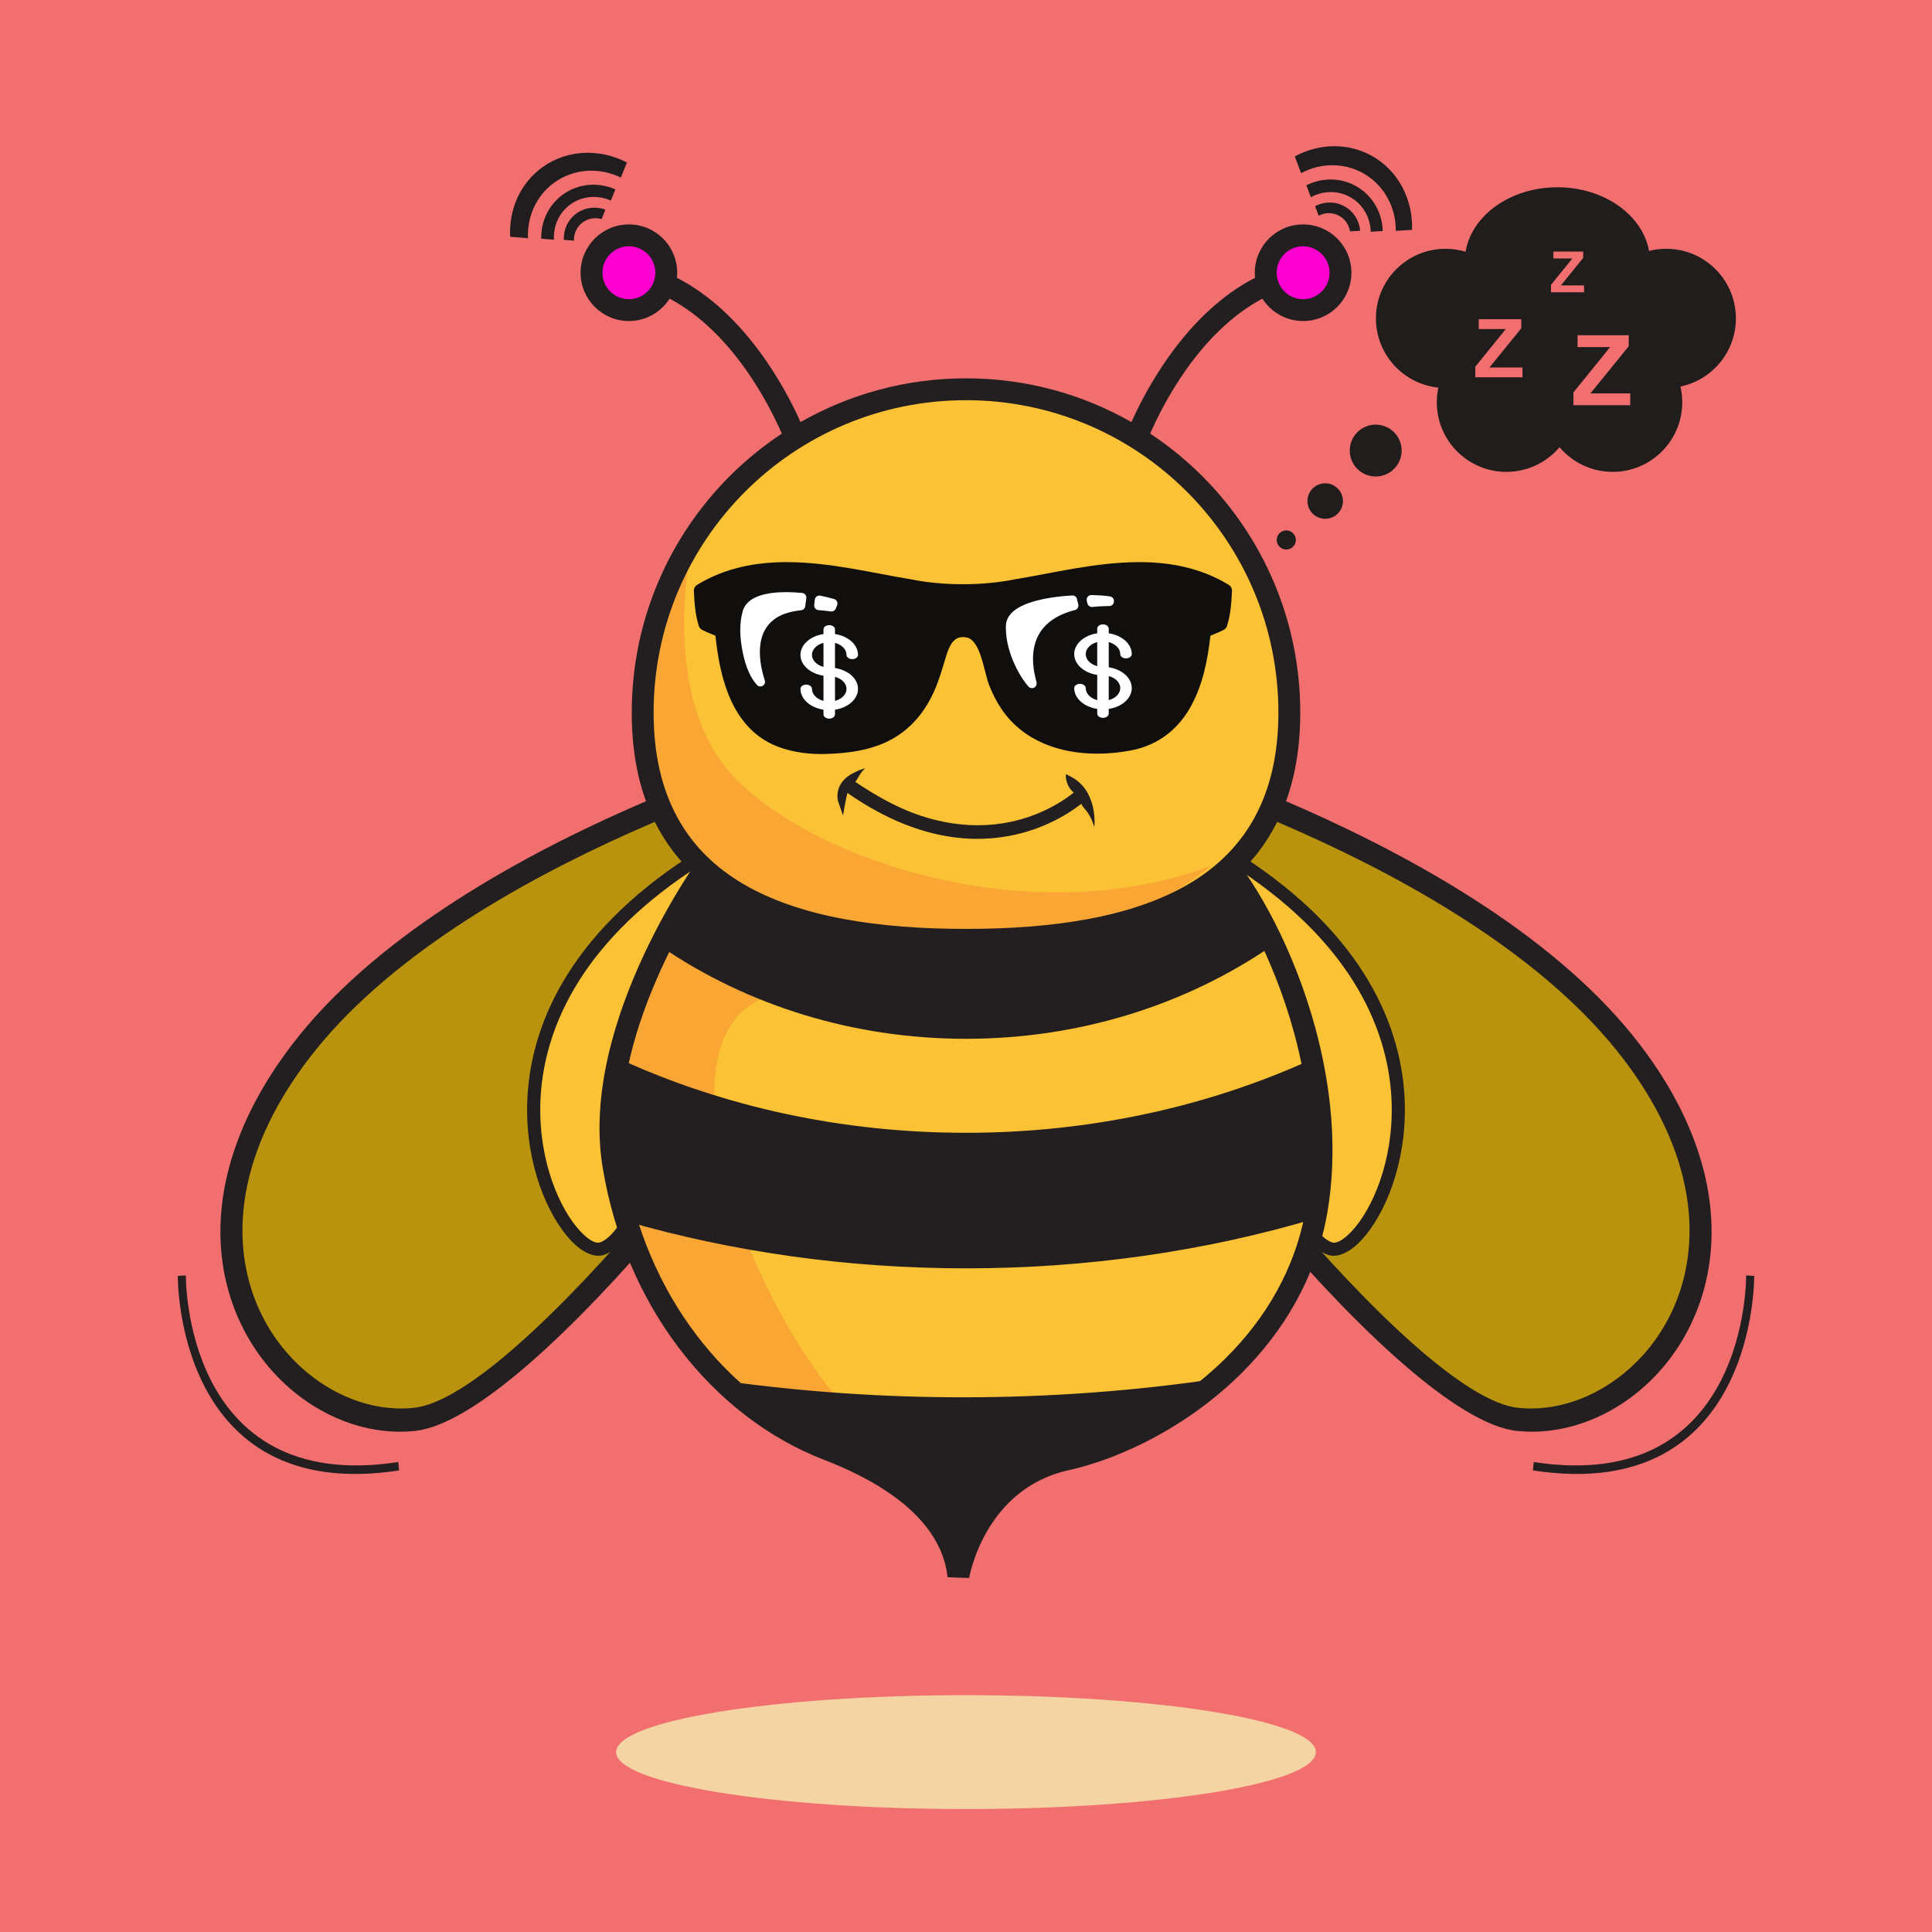
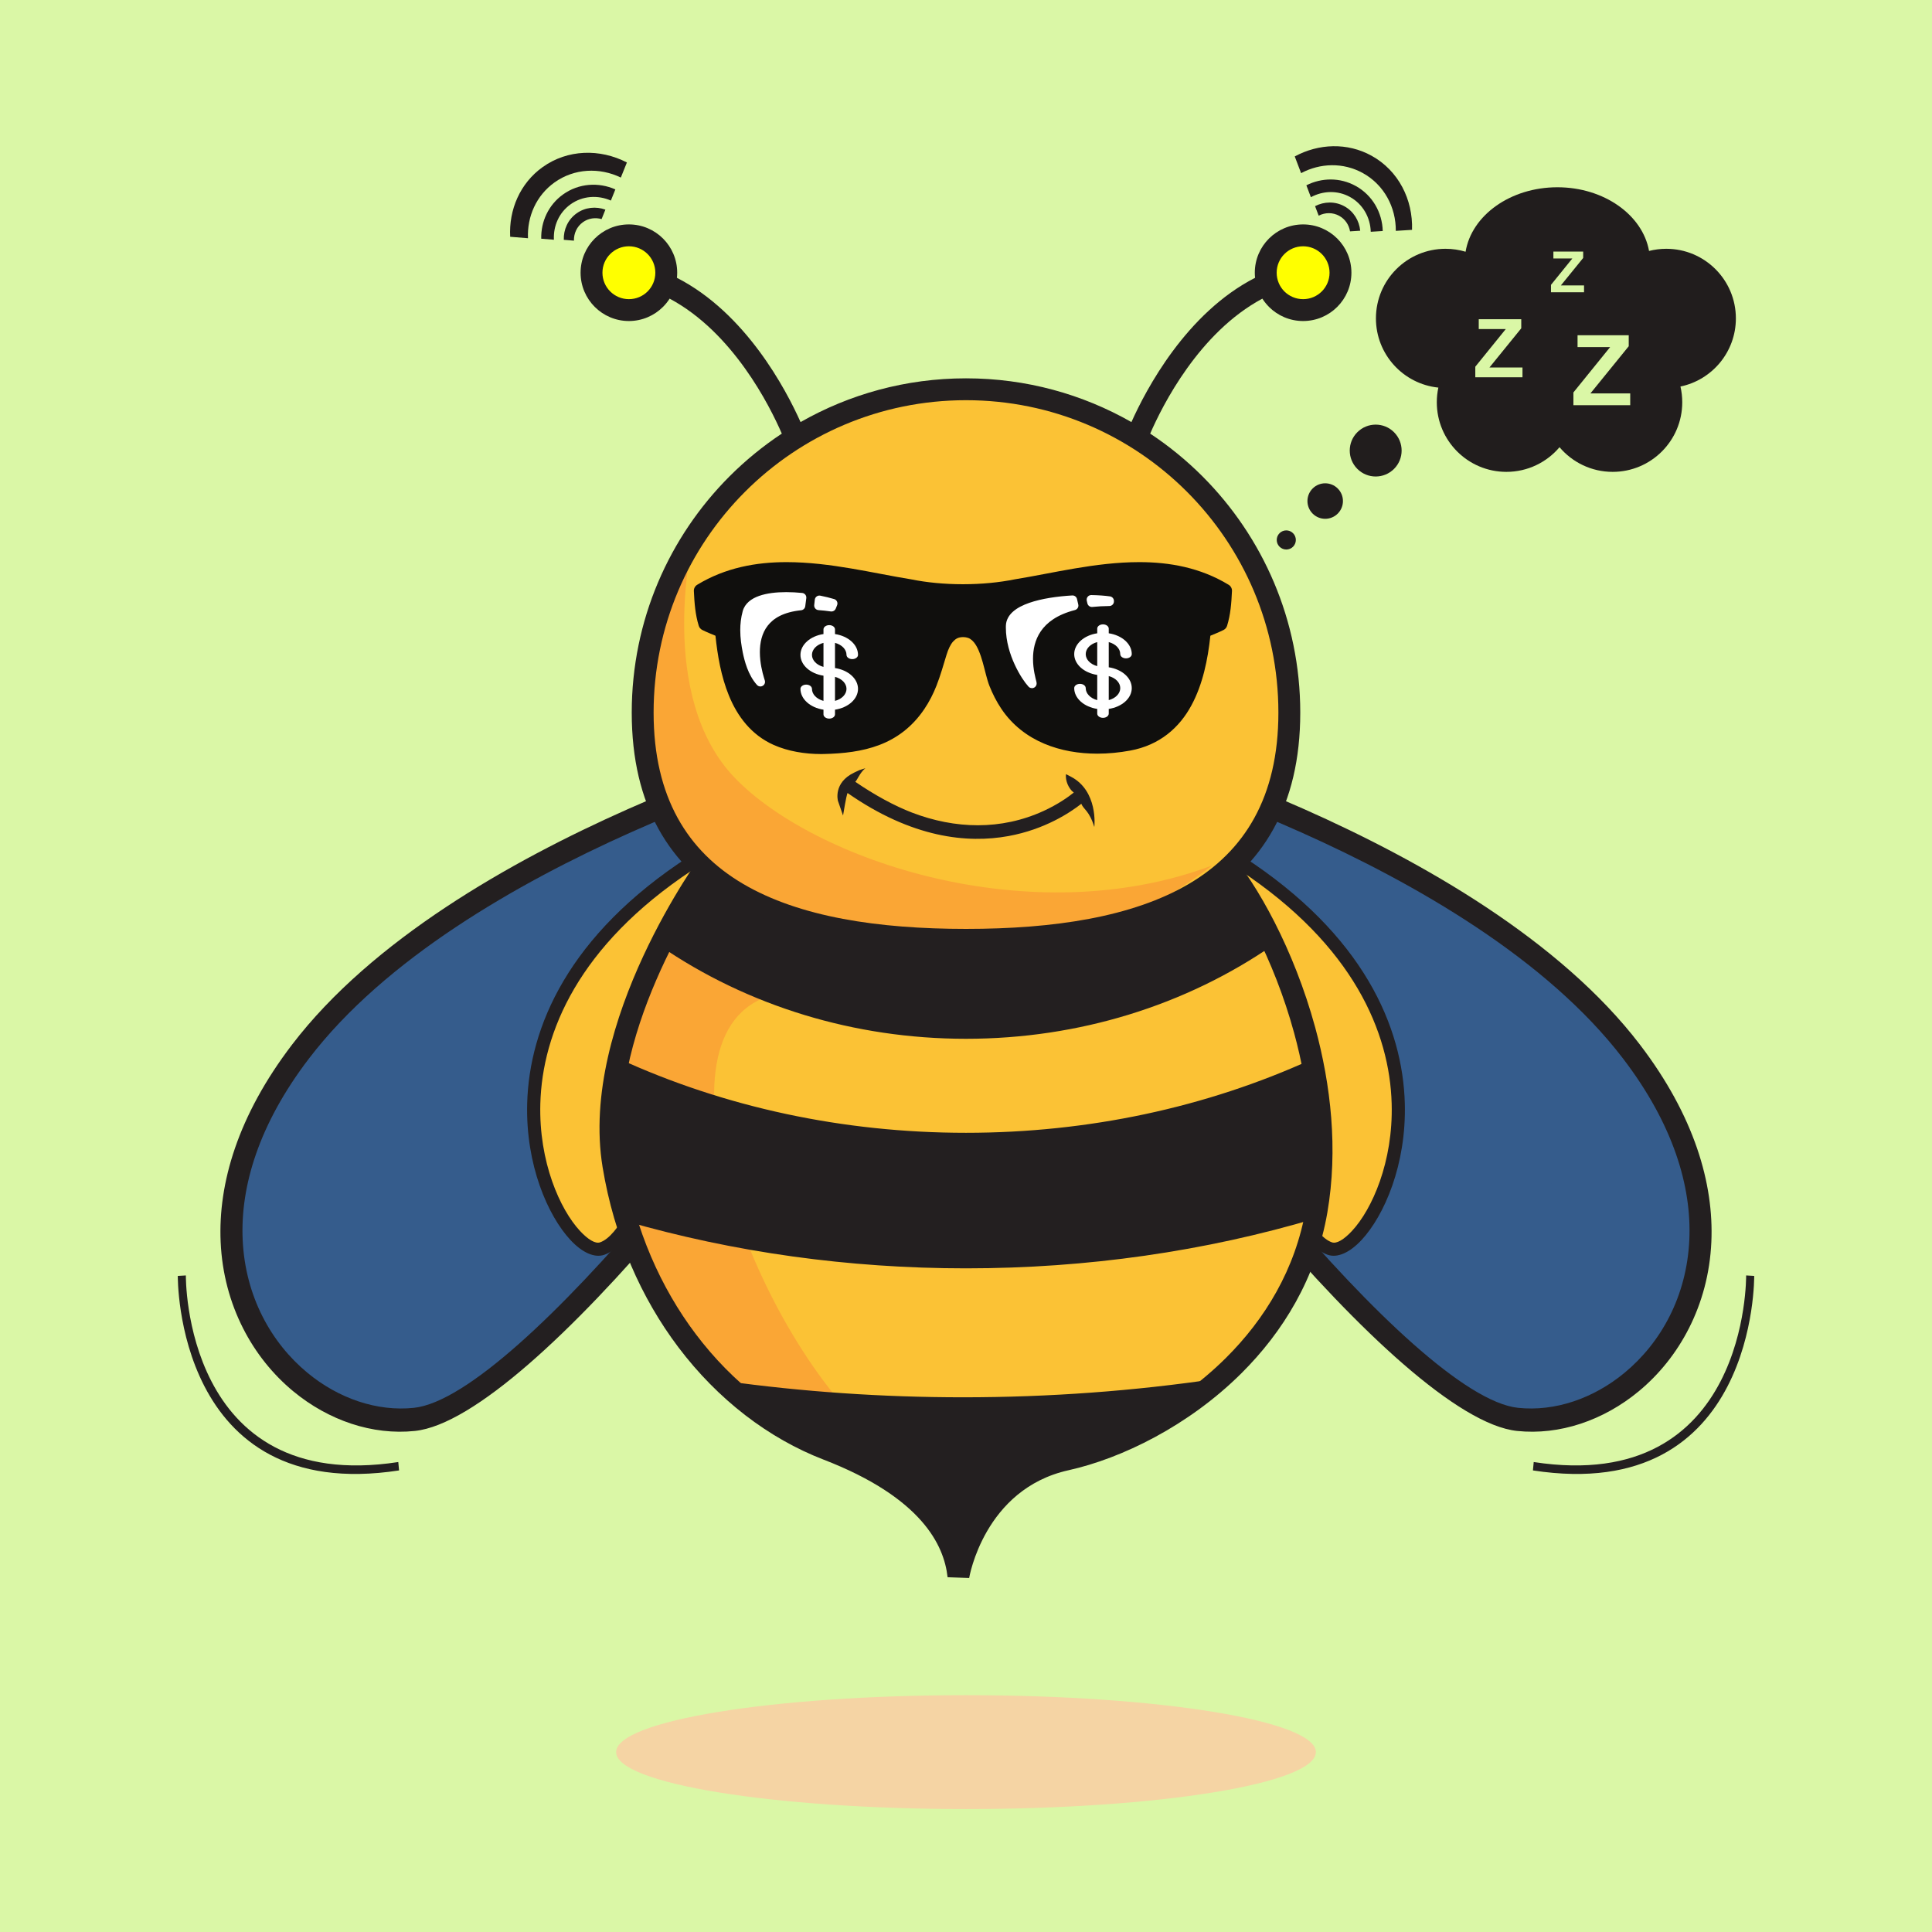
<svg xmlns="http://www.w3.org/2000/svg" version="1.1" id="svg2" xml:space="preserve" width="6400" height="6400" viewBox="0 0 6400 6400">
  <defs id="defs6" />
  <g id="g10" transform="matrix(1.333333,0,0,-1.333333,0,6400)">
    <g id="g12" transform="scale(0.1)">
-       <path d="M 0.004,48000 H 48000 V 0 H 0.004 v 48000 0" style="fill:#F16F6F;fill-opacity:1;fill-rule:evenodd;stroke:none" id="path14" />
+       <path d="M 0.004,48000 H 48000 V 0 H 0.004 v 48000 0" style="fill:#DAF7A6;fill-opacity:1;fill-rule:evenodd;stroke:none" id="path14" />
      <path d="m 43382.3,16311.9 c 0,-15.6 63,-5457.9 -5277.5,-4635.8 l -19.4,-208.4 c 5562.6,-856.3 5497.1,4816.6 5497.1,4832.7 l -200.2,11.5 v 0" style="fill:#231f20;fill-opacity:1;fill-rule:nonzero;stroke:none" id="path16" />
-       <path d="m 26952.2,29578.4 c 0,0 9673.9,-2585.9 13583.8,-7707.7 3909.8,-5121.7 336.4,-9467.3 -2831.4,-9135 -3167.7,332.2 -11788.2,11960 -12335.3,14577.4 -547,2617.5 1582.9,2265.3 1582.9,2265.3 v 0" style="fill:#B9930E;fill-opacity:1;fill-rule:evenodd;stroke:none" id="path18" />
-       <path d="m 27102.2,29536.7 c 1232.5,-349.6 9809.2,-2917.9 13433.8,-7666 3361.2,-4403.1 1191.8,-8232.6 -1495.9,-9009.4 516.6,1033.8 1618.8,4225.3 -2168.3,7651.6 -4613.7,4174.1 -6523.7,5325.4 -8440.2,6128.2 -989.7,414.6 -1331.9,1724.6 -1329.4,2895.6 v 0" style="fill:#B9930E;fill-opacity:1;fill-rule:evenodd;stroke:none" id="path20" />
+       <path d="m 26952.2,29578.4 c 0,0 9673.9,-2585.9 13583.8,-7707.7 3909.8,-5121.7 336.4,-9467.3 -2831.4,-9135 -3167.7,332.2 -11788.2,11960 -12335.3,14577.4 -547,2617.5 1582.9,2265.3 1582.9,2265.3 v 0" style="fill:#355C8C;fill-opacity:1;fill-rule:evenodd;stroke:none" id="path18" />
+       <path d="m 27102.2,29536.7 c 1232.5,-349.6 9809.2,-2917.9 13433.8,-7666 3361.2,-4403.1 1191.8,-8232.6 -1495.9,-9009.4 516.6,1033.8 1618.8,4225.3 -2168.3,7651.6 -4613.7,4174.1 -6523.7,5325.4 -8440.2,6128.2 -989.7,414.6 -1331.9,1724.6 -1329.4,2895.6 v 0" style="fill:#355C8C;fill-opacity:1;fill-rule:evenodd;stroke:none" id="path20" />
      <path d="m 40745.5,22043.9 c -3971.9,5203 -13710.1,7805.8 -13738.2,7813.4 l -30.9,5.5 c -7.1,1.1 -2503.1,413.1 -1873.8,-2597.3 317,-1517.3 3221.4,-5918.8 6264.4,-9515 2377,-2809 4862.4,-5148.5 6324.9,-5301.9 1052.8,-110.4 2144,259.2 3021.4,984.4 501.6,414.6 934.8,947.3 1251.8,1574.4 317.6,628.2 518.1,1349.1 553.1,2137.9 64.5,1451.8 -426.8,3135.6 -1772.7,4898.6 z m -13838.8,7253 c 334,-90.3 9635.9,-2642.6 13419.7,-7599.3 1247.1,-1633.7 1703.2,-3176.1 1644.6,-4495 -31.3,-705.8 -209,-1347.6 -490.4,-1904.2 -282,-557.9 -669.3,-1033.4 -1118.8,-1404.9 -774,-639.8 -1729.4,-966.7 -2644.5,-870.8 -1301.8,136.6 -3657.7,2388.8 -5950.4,5098.1 -2988.8,3532.2 -5831.2,7806.8 -6130.7,9239.9 -435.4,2082.5 1072.2,1960.9 1270.5,1936.2 v 0" style="fill:#231f20;fill-opacity:1;fill-rule:nonzero;stroke:none" id="path22" />
      <path d="m 4617.65,16311.9 c 0.03,-15.6 -62.9,-5457.9 5277.59,-4635.8 l 19.32,-208.4 c -5562.61,-856.3 -5497.03,4816.6 -5497.08,4832.7 l 200.17,11.5 v 0" style="fill:#231f20;fill-opacity:1;fill-rule:nonzero;stroke:none" id="path24" />
-       <path d="m 21047.8,29578.4 c 0,0 -9673.9,-2585.9 -13583.77,-7707.7 -3909.86,-5121.7 -336.39,-9467.3 2831.37,-9135 3167.7,332.2 11788.2,11960 12335.3,14577.4 547,2617.5 -1582.9,2265.3 -1582.9,2265.3 v 0" style="fill:#B9930E;fill-opacity:1;fill-rule:evenodd;stroke:none" id="path26" />
-       <path d="m 20897.8,29536.7 c -1232.5,-349.6 -9809.2,-2917.9 -13433.77,-7666 -3361.26,-4403.1 -1191.83,-8232.6 1495.83,-9009.4 -516.52,1033.8 -1618.74,4225.3 2168.34,7651.6 4613.7,4174.1 6523.7,5325.4 8440.2,6128.2 989.7,414.6 1331.9,1724.6 1329.4,2895.6 v 0" style="fill:#B9930E;fill-opacity:1;fill-rule:evenodd;stroke:none" id="path28" />
+       <path d="m 21047.8,29578.4 c 0,0 -9673.9,-2585.9 -13583.77,-7707.7 -3909.86,-5121.7 -336.39,-9467.3 2831.37,-9135 3167.7,332.2 11788.2,11960 12335.3,14577.4 547,2617.5 -1582.9,2265.3 -1582.9,2265.3 v 0" style="fill:#355C8C;fill-opacity:1;fill-rule:evenodd;stroke:none" id="path26" />
+       <path d="m 20897.8,29536.7 c -1232.5,-349.6 -9809.2,-2917.9 -13433.77,-7666 -3361.26,-4403.1 -1191.83,-8232.6 1495.83,-9009.4 -516.52,1033.8 -1618.74,4225.3 2168.34,7651.6 4613.7,4174.1 6523.7,5325.4 8440.2,6128.2 989.7,414.6 1331.9,1724.6 1329.4,2895.6 v 0" style="fill:#355C8C;fill-opacity:1;fill-rule:evenodd;stroke:none" id="path28" />
      <path d="m 7254.46,22043.9 c 3971.94,5203 13710.14,7805.8 13738.24,7813.4 l 30.9,5.5 c 7.1,1.1 2503.1,413.1 1873.9,-2597.3 -317.1,-1517.3 -3221.5,-5918.8 -6264.5,-9515 -2377,-2809 -4862.4,-5148.5 -6324.9,-5301.9 -1052.77,-110.4 -2143.99,259.2 -3021.39,984.4 -501.63,414.6 -934.83,947.3 -1251.8,1574.4 -317.63,628.2 -518.1,1349.1 -553.08,2137.9 -64.48,1451.8 426.79,3135.6 1772.63,4898.6 z m 13838.84,7253 c -334,-90.3 -9635.9,-2642.6 -13419.7,-7599.3 -1247.07,-1633.7 -1703.21,-3176.1 -1644.65,-4495 31.31,-705.8 209.02,-1347.6 490.46,-1904.2 282.04,-557.9 669.3,-1033.4 1118.76,-1404.9 774.04,-639.8 1729.46,-966.7 2644.53,-870.8 1301.8,136.6 3657.7,2388.8 5950.4,5098.1 2988.8,3532.2 5831.2,7806.8 6130.7,9239.9 435.4,2082.5 -1072.2,1960.9 -1270.5,1936.2 v 0" style="fill:#231f20;fill-opacity:1;fill-rule:nonzero;stroke:none" id="path30" />
      <path d="m 17218.8,26589.7 c -6484.5,-4201.6 -3293.6,-9956.2 -2261.3,-9611.2 922.2,308.3 1725.7,3379.8 2793.9,4774.6 1782.5,2327.6 -532.6,4836.6 -532.6,4836.6 v 0" style="fill:#fbc235;fill-opacity:1;fill-rule:evenodd;stroke:none" id="path32" />
      <path d="m 13097.8,20587.9 c 51.7,1884.1 1011.7,4181.8 4032,6138.8 l 116.7,75.6 93.3,-102.5 c 6.8,-7.5 2407.7,-2609.2 541.6,-5046 -445.4,-581.5 -850,-1476.4 -1236.3,-2330.7 -536.9,-1187.6 -1040.1,-2300.5 -1635.8,-2499.5 -242.7,-81.1 -547.3,57.7 -838.5,371 -277.4,298.5 -557.9,766.2 -762.3,1351 -202.4,579 -331.6,1276.6 -310.7,2042.3 z m 4090.3,5786.2 c -2815.5,-1867.6 -3715.2,-4026.2 -3763.8,-5795.1 -19.8,-722.5 102.1,-1380.1 292.8,-1925.8 188.6,-539.8 443.4,-967 693.2,-1235.7 200.9,-216.3 381.6,-322 495.4,-284 459.7,153.6 934.4,1203.5 1441,2324 393.8,871 806.3,1783.2 1274.7,2394.8 1491.1,1947.1 -33.8,4035.5 -433.3,4521.8 v 0" style="fill:#231f20;fill-opacity:1;fill-rule:nonzero;stroke:none" id="path34" />
      <path d="m 30781.1,26589.7 c 6484.5,-4201.6 3293.6,-9956.2 2261.3,-9611.2 -922.2,308.3 -1725.7,3379.8 -2793.9,4774.6 -1782.5,2327.6 532.6,4836.6 532.6,4836.6 v 0" style="fill:#fbc235;fill-opacity:1;fill-rule:evenodd;stroke:none" id="path36" />
      <path d="m 34575.6,20579 c -48.6,1769 -948.3,3927.5 -3763.8,5795.1 -399.4,-486.3 -1924.4,-2574.7 -433.3,-4521.8 468.4,-611.7 880.9,-1523.9 1274.7,-2394.9 506.6,-1120.4 981.4,-2170.3 1441,-2323.9 113.8,-38 294.5,67.7 495.4,284 249.9,268.8 504.6,695.9 693.3,1235.7 190.7,545.7 312.5,1203.4 292.7,1925.8 z m -3705.4,6147.7 c 3020.3,-1957 3980.2,-4254.7 4031.9,-6138.8 21,-765.6 -108.3,-1463.2 -310.6,-2042.3 -204.4,-584.8 -485,-1052.4 -762.4,-1351 -291.1,-313.2 -595.8,-452.1 -838.6,-371 -595.6,199 -1098.7,1311.8 -1635.7,2499.4 -386.2,854.4 -790.8,1749.2 -1236.3,2330.8 -1866.1,2436.8 534.8,5038.5 541.6,5046 l 93.4,102.5 116.7,-75.6 v 0" style="fill:#231f20;fill-opacity:1;fill-rule:nonzero;stroke:none" id="path38" />
      <path d="m 17508.5,26400.5 c -606.3,-892.2 -2768.1,-4332.9 -2269.2,-7357.2 578.8,-3508.7 2785.4,-6076.8 5317.4,-7053.6 2532.1,-976.6 3157,-2242.6 3255.4,-3146.9 0,0 398,2387.4 2676.9,2893.8 2278.7,506.3 5606.7,2604.4 6221.6,6185.5 581.4,3385.8 -1003.7,6965.2 -2187.1,8507.2 C 29065.2,25093.9 26686.8,24650 24000,24650 c -2667.3,0 -5030.6,437.7 -6491.5,1750.5 v 0" style="fill:#fbc235;fill-opacity:1;fill-rule:evenodd;stroke:none" id="path40" />
      <path d="m 17508.5,26400.5 c -606.3,-892.2 -2768.1,-4332.9 -2269.2,-7357.2 578.8,-3508.7 2785.4,-6076.8 5317.4,-7053.6 250.4,-96.6 481.9,-196 696.3,-297.6 118,478.1 -23.8,1031.8 -535.5,1667.4 -2875.5,3571.7 -4805.4,10613.5 -283.2,9962.2 2516.8,-362.6 5158.4,666.9 7006.8,1651.3 -1043,-229.6 -2209.6,-323 -3441.1,-323 -2667.3,0 -5030.6,437.7 -6491.5,1750.5 v 0" style="fill:#faa635;fill-opacity:1;fill-rule:evenodd;stroke:none" id="path42" />
      <path d="m 14971.9,18999.8 c -597.3,3621.2 2463.6,7769.8 2472.4,7781.7 l 70.6,96.4 6660.7,717.7 c 104.7,15.2 5071.8,732 6352.5,-742.8 706.3,-813.3 1620.1,-2445 2147,-4376.8 390.7,-1432.9 571.5,-3035.2 302.9,-4599.6 -280.3,-1633 -1102.1,-2967.8 -2135.6,-3995.2 -1313.2,-1305.5 -2974.1,-2115.4 -4295.1,-2408.9 -2100.2,-466.7 -2467.8,-2671 -2468.8,-2677.3 l -535.9,19.1 c -44,405.3 -208.1,893.9 -649.3,1395.7 -459.7,522.9 -1214.9,1057.1 -2434.3,1527.3 -1356.6,523.4 -2621.6,1485.8 -3607.5,2793.6 -916,1215.1 -1592.8,2730.1 -1879.6,4469.1 z m 2840.9,7365.1 c -438,-624.4 -2815.8,-4187.5 -2306.1,-7278.1 271.7,-1647 911.7,-3080.6 1777.7,-4229.3 925,-1227 2106.4,-2127.8 3369.9,-2615.2 1312.7,-506.2 2136.2,-1093.5 2646.5,-1673.8 236.4,-268.9 406.5,-536.8 527.4,-795.5 348.5,796.1 1091.3,1892.1 2602.4,2227.9 1236.2,274.6 2793.7,1035.6 4029.7,2264.4 960.4,954.7 1723.6,2192.3 1982.9,3702.4 254.2,1480.8 81.6,3002.7 -290.2,4366.1 -503.9,1847.9 -1368.7,3397.9 -2034.5,4164.6 -1094.8,1260.7 -5857.6,561.7 -5871.3,559.8 l -6434.4,-693.3 v 0" style="fill:#231f20;fill-opacity:1;fill-rule:nonzero;stroke:none" id="path44" />
      <path d="m 17991.9,13650.1 c 770.7,-742.2 1646.2,-1306 2564.8,-1660.4 2532.1,-976.6 3157,-2242.6 3255.4,-3146.9 0,0 398,2387.4 2676.9,2893.8 1150.5,255.6 2568.4,917.3 3769.5,1970.4 -2041.9,-302.7 -4159.3,-463.3 -6330.9,-463.3 -2031.7,0 -4016.2,140.4 -5935.7,406.4 z m -2629.1,8007.4 c -191.6,-859.5 -265.3,-1753.7 -123.5,-2614.2 76.6,-464.1 181.9,-911.6 312.4,-1341.1 2623.9,-757 5471.5,-1172.9 8448.3,-1172.9 3065.4,0 5994.4,439.7 8682.4,1240.2 9.9,50.5 19.4,101.4 28.2,152.6 214.6,1250.2 133.7,2526.6 -113.1,3717.3 -2546.6,-1161.9 -5477.7,-1824.5 -8597.5,-1824.5 -3136,0 -6081.2,669.5 -8637.2,1842.6 z m 2145.6,4743 c -222.6,-327.5 -654.5,-998.1 -1087.6,-1865.5 2104.5,-1444.5 4730.6,-2302.5 7579.2,-2302.5 2868,0 5510.1,869.7 7621.6,2332 -356.3,763.3 -745,1404.9 -1097.9,1864.9 C 29065.3,25094 26686.9,24650 24000,24650 c -2667.4,0 -5030.7,437.7 -6491.6,1750.5 v 0" style="fill:#231f20;fill-opacity:1;fill-rule:evenodd;stroke:none" id="path46" />
      <path d="m 19192.5,12642.8 c -430.7,279 -843.1,606.2 -1229,977.9 l 34,70 c 966.5,-134 1949.9,-236.2 2947.6,-304.4 980.7,-67.2 1975.6,-101.7 2982.6,-101.7 1075.2,0 2137.1,39.4 3182.5,116 1064.8,77.9 2113.2,194.4 3142.4,347 l 32.8,-71.3 c -572.2,-501.8 -1193.6,-915.2 -1812,-1238.4 -685.4,-358.2 -1367.6,-606.1 -1975.6,-741.2 -2251.9,-500.3 -2644.2,-2854.3 -2645.3,-2861 l -81,2.8 c -48.5,445 -226.8,979.5 -705.2,1523.6 -481.2,547.2 -1265.4,1103.9 -2524.3,1589.5 -463.3,178.7 -915.8,410.5 -1349.5,691.2 z m -1080.3,949.6 c 355.6,-332.4 732.5,-627.1 1124.8,-881.1 428.9,-277.5 876.3,-506.8 1334.4,-683.5 1273,-491 2067.6,-1055.7 2556.4,-1611.6 417.1,-474.3 612.3,-942.7 692.4,-1354.2 159,600 769,2294.3 2660,2714.5 601.3,133.5 1276.4,378.9 1955.3,733.8 574.8,300.5 1152.3,679.5 1689.9,1135.8 -986.4,-142.8 -1990.4,-252.6 -3009.4,-327.2 -1048,-76.7 -2111.7,-116.2 -3188.3,-116.2 -1007.9,0 -2004.7,34.6 -2988.1,101.9 -955.9,65.4 -1899.1,162 -2827.4,287.8 z m -2977,6760.6 c 24.8,440.6 91.5,881.3 187.8,1313.3 l 11,49.3 45.8,-21 c 1295.3,-594.5 2691.3,-1059.5 4161.6,-1373.1 1424.1,-303.8 2918.2,-465.6 4458.6,-465.6 1532.6,0 3019.4,160.2 4436.8,460.9 1463.4,310.6 2853.3,771 4143.8,1359.8 l 46.6,21.2 10.4,-50.2 c 129.3,-624.4 213.4,-1272.5 233.3,-1928 18.2,-599.3 -17.1,-1204.9 -120,-1804.4 l -33,-177.9 -23.8,-7 c -1362.7,-405.8 -2787.3,-719 -4260,-929.4 -1436.6,-205.2 -2918.9,-312.6 -4434.1,-312.6 -1471,0 -2910.9,101.5 -4308.2,295.5 -1432.5,198.9 -2820.4,495.2 -4151.3,879.2 l -21.4,6.1 -6.5,21.2 c -66.3,218.3 -126,440.4 -178.5,665.7 -51.6,221.9 -96.8,448.9 -135.1,680.7 -71.4,433.4 -88.6,875.1 -63.8,1316.3 z m 256.7,1246.4 c -89.4,-411.6 -151.4,-831.2 -175,-1250.9 -24.5,-435.8 -7.6,-871.6 62.8,-1298.7 37.6,-228.3 82.6,-453.6 134.2,-675.2 50.8,-218.2 107.8,-431.4 170.4,-639.4 1319.8,-379.7 2696.8,-673 4118.8,-870.4 1392.8,-193.3 2829,-294.5 4296.9,-294.5 1511.8,0 2990.3,107 4422.5,311.6 1460.2,208.6 2872.8,518.6 4224.5,919.8 l 23.3,127.2 c 102,594.3 137,1194.6 118.9,1788.5 -19.2,633 -98.7,1259.2 -221.4,1863.7 -1283.1,-581.3 -2662.8,-1036.3 -4113.9,-1344.3 -1423.5,-302 -2916,-462.8 -4453.9,-462.8 -1545.7,0 -3045.5,162.4 -4475.6,467.5 -1458.5,311.1 -2844.5,770.8 -4132.5,1357.9 z m 1616.6,4091.7 c 190,317.3 354.3,567.8 466.1,732.3 l 26.4,38.8 34.7,-31.2 c 725.2,-651.7 1675.4,-1086.4 2775.8,-1358.4 1103.1,-272.5 2357.6,-381.6 3688.5,-381.6 1340.5,0 2603.6,110.7 3712.6,387.6 1106.5,276.4 2059.8,718.2 2783.5,1380.9 l 32.9,30.1 27.1,-35.4 c 182.8,-238.2 375.3,-525.1 567.9,-852.3 180.7,-306.9 361.5,-649.3 534.5,-1020.2 l 14.7,-31.3 -28.4,-19.6 c -1078,-746.6 -2294.3,-1339.3 -3608.2,-1741.3 -1267,-387.7 -2624.8,-598 -4036.6,-598 -1402.3,0 -2751.4,207.5 -4011.3,590.3 -1306.3,396.8 -2516.5,982 -3590.9,1719.4 l -29.5,20.2 15.9,31.8 c 216.6,434 433.5,819.7 624.3,1137.9 z m 507.5,647.9 c -109.5,-162.5 -262,-397.1 -437.4,-689.8 -184.5,-307.8 -394.2,-680.3 -605.2,-1100.6 1060.6,-723.5 2253,-1298 3539,-1688.7 1251.7,-380.3 2592.8,-586.5 3987.6,-586.5 1404.2,0 2753.9,209 4013,594.3 1293.8,395.8 2492.5,978 3556.9,1710.8 -167.5,356.6 -342.1,686.1 -516.3,982.1 -181.2,307.7 -362.4,579.8 -535.5,808.7 -730.3,-656 -1683.4,-1094.8 -2785.6,-1370 -1116.5,-278.8 -2386.1,-390.2 -3732.5,-390.2 -1336.5,0 -2597.4,109.8 -3708,384.2 -1095.6,270.7 -2044.9,701.8 -2776,1345.7 v 0" style="fill:#231f20;fill-opacity:1;fill-rule:nonzero;stroke:none" id="path48" />
      <path d="m 24000,38328.9 c 4436.5,0 8032.9,-3596.5 8032.9,-8032.9 0,-4436.5 -3596.4,-5646 -8032.9,-5646 -4436.5,0 -8032.9,1209.5 -8032.9,5646 0,4436.4 3596.4,8032.9 8032.9,8032.9 v 0" style="fill:#fbc235;fill-opacity:1;fill-rule:evenodd;stroke:none" id="path50" />
      <path d="m 27921.6,25091.1 c -1160,-316 -2497.3,-441.1 -3921.6,-441.1 -4436.5,0 -8032.9,1209.5 -8032.9,5646 0,1584.5 459,3061.7 1250.9,4306.3 -10,-41.8 -923,-3894.6 1040.4,-5930.2 1974,-2046.6 7353.8,-3872 11860.1,-2173.7 0,0 -862.7,-672.6 -2196.9,-1407.3 v 0" style="fill:#faa635;fill-opacity:1;fill-rule:evenodd;stroke:none" id="path52" />
-       <path d="m 15624.6,42152.9 c 512.9,0 928.6,-415.7 928.6,-928.6 0,-512.8 -415.7,-928.5 -928.6,-928.5 -512.8,0 -928.5,415.7 -928.5,928.5 0,512.9 415.7,928.6 928.5,928.6 v 0" style="fill:#FF00D1;fill-opacity:1;fill-rule:evenodd;stroke:none" id="path54" />
-       <path d="m 32375.4,42152.9 c 512.8,0 928.5,-415.7 928.5,-928.6 0,-512.8 -415.7,-928.5 -928.5,-928.5 -512.9,0 -928.6,415.7 -928.6,928.5 0,512.9 415.7,928.6 928.6,928.6 v 0" style="fill:#FF00D1;fill-opacity:1;fill-rule:evenodd;stroke:none" id="path56" />
+       <path d="m 15624.6,42152.9 c 512.9,0 928.6,-415.7 928.6,-928.6 0,-512.8 -415.7,-928.5 -928.6,-928.5 -512.8,0 -928.5,415.7 -928.5,928.5 0,512.9 415.7,928.6 928.5,928.6 v 0" style="fill:#FFFF00;fill-opacity:1;fill-rule:evenodd;stroke:none" id="path54" />
+       <path d="m 32375.4,42152.9 c 512.8,0 928.5,-415.7 928.5,-928.6 0,-512.8 -415.7,-928.5 -928.5,-928.5 -512.9,0 -928.6,415.7 -928.6,928.5 0,512.9 415.7,928.6 928.6,928.6 v 0" style="fill:#FFFF00;fill-opacity:1;fill-rule:evenodd;stroke:none" id="path56" />
      <path d="m 29488.1,35784.1 c -1404.4,1404.4 -3344.9,2273.1 -5488.1,2273.1 -2143.2,0 -4083.7,-868.7 -5488.1,-2273.1 -1404.4,-1404.4 -2273.2,-3344.9 -2273.2,-5488.1 0,-2107.5 848.1,-3445 2219.1,-4253.2 1405.7,-828.7 3367.8,-1121.1 5542.2,-1121.1 2174.5,0 4136.6,292.5 5542.1,1121.1 1371.1,808.2 2219.2,2145.7 2219.2,4253.2 0,2143.2 -868.8,4083.7 -2273.2,5488.1 z m 3351.8,5904.8 c -118.7,118.8 -283.1,192.3 -464.5,192.3 -181.4,0 -345.8,-73.6 -464.6,-192.3 -118.7,-118.8 -192.3,-283.1 -192.3,-464.5 0,-181.9 73.3,-346.3 191.9,-465.1 119.2,-118.2 283.6,-191.9 465,-191.9 181.4,0 345.8,73.7 464.5,192.4 118.7,118.7 192.4,283.1 192.4,464.6 0,181.4 -73.7,345.8 -192.4,464.5 z m -16750.7,0 c -118.8,118.7 -283.2,192.3 -464.6,192.3 -181.5,0 -345.9,-73.5 -464.6,-192.3 -118.7,-118.7 -192.3,-283.1 -192.3,-464.5 0,-181.5 73.7,-345.9 192.4,-464.6 118.7,-118.7 283,-192.4 464.5,-192.4 181.8,0 346.2,73.4 465,191.9 118.6,118.8 191.9,283.2 191.9,465.1 0,181.4 -73.6,345.7 -192.3,464.5 z M 24000,38600.5 c 1495.2,0 2898.2,-395.3 4110.1,-1087 362.9,810.9 1360.6,2708.2 3071.8,3584.3 -4.4,41.6 -6.7,83.9 -6.7,126.6 0,331.3 134.4,631.4 351.5,848.6 217.2,217.1 517.3,351.5 848.7,351.5 331.3,0 631.4,-134.3 848.6,-351.5 217.1,-217.1 351.6,-517.3 351.6,-848.6 0,-331.4 -134.5,-631.5 -351.6,-848.7 -217.2,-217.1 -517.3,-351.6 -848.6,-351.6 -331.4,0 -631.5,134.5 -848.7,351.6 v 1 c -61.6,61.7 -116.6,130 -163.7,203.7 -1574.3,-841.2 -2484.2,-2656.5 -2786.9,-3353.5 467.2,-309.1 901.4,-664.1 1296.1,-1058.7 1502.8,-1502.9 2432.4,-3579.1 2432.4,-5872.2 0,-2328.9 -950.3,-3814.5 -2486.5,-4720.1 -1501.4,-885.2 -3556.1,-1197.6 -5818.1,-1197.6 -2261.9,0 -4316.7,312.4 -5818.2,1197.6 -1536.1,905.6 -2486.4,2391.3 -2486.4,4720.1 0,2293.1 929.6,4369.3 2432.4,5872.2 394.6,394.5 828.8,749.6 1296.1,1058.7 -302.7,696.9 -1212.7,2512.2 -2786.9,3353.5 -47.2,-73.7 -102.1,-142 -163.7,-203.7 l -1,-1 c -217.3,-217.1 -517.1,-351.6 -847.7,-351.6 -331.4,0 -631.4,134.5 -848.6,351.6 -217.1,217.2 -351.6,517.3 -351.6,848.7 0,331.3 134.4,631.5 351.5,848.6 217.2,217.2 517.3,351.5 848.7,351.5 331.4,0 631.5,-134.4 848.7,-351.5 217.1,-217.2 351.5,-517.3 351.5,-848.6 0,-42.7 -2.3,-85 -6.7,-126.7 1711.2,-876.1 2708.8,-2773.4 3071.7,-3584.3 1212,691.7 2615,1087.1 4110.2,1087.1 v 0" style="fill:#231f20;fill-opacity:1;fill-rule:nonzero;stroke:none" id="path58" />
      <path d="m 25931.4,27854 c 358.2,164.9 611.7,346.7 746.3,454.9 -127.3,92.7 -214.9,301.1 -193.7,458.2 l 122.2,-63.6 c 678,-352.9 586.4,-1232.3 581.5,-1249.3 -127.3,411.7 -266.4,432.5 -322.8,575.8 -272.5,-214 -903.1,-636.3 -1809.9,-801.8 -1020.4,-186.3 -2391.8,-49.9 -3997.3,1069.5 l -9,-20.7 c -18.2,-44.4 -96.5,-476.2 -103.7,-538.5 l -126.6,364.4 c -0.7,2.4 -123.2,450.3 402.8,701.8 l 124,59.3 154.5,50.8 c -138.9,-114.6 -204.2,-302.5 -251.1,-337.6 478,-328.3 980.7,-601.7 1408.6,-765.5 1069.5,-409.3 2214.4,-445.4 3274.2,42.3 v 0" style="fill:#231f20;fill-opacity:1;fill-rule:evenodd;stroke:none" id="path60" />
      <path d="m 19448.6,32310.9 c 489.1,1258.4 2930.1,1382 3142.6,-575.7 0,0 -233.8,-154.1 -335,126.9 -421.3,1169.2 -2032.8,1081.5 -2418.7,448.5 -331,-543.6 -279.3,-569.3 -449.2,-442.4 -92.8,69.3 26.9,356.7 60.3,442.7 v 0" style="fill:#000000;fill-opacity:1;fill-rule:evenodd;stroke:none" id="path62" />
      <path d="m 28551.3,32310.8 c -489.1,1258.4 -2930.1,1382 -3142.5,-575.7 0,0 233.7,-154.1 334.9,126.9 421.3,1169.2 2032.8,1081.6 2418.8,448.5 330.9,-543.6 279.3,-569.3 449.1,-442.4 92.8,69.3 -26.9,356.7 -60.3,442.7 v 0" style="fill:#000000;fill-opacity:1;fill-rule:evenodd;stroke:none" id="path64" />
      <path d="m 19559.4,31026.7 c 530.9,0 961.2,-296.3 961.2,-661.9 0,-365.5 -430.3,-661.8 -961.2,-661.8 -530.8,0 -961.1,296.3 -961.1,661.8 0,365.6 430.3,661.9 961.1,661.9 v 0" style="fill:#f8abad;fill-opacity:1;fill-rule:evenodd;stroke:none" id="path66" />
      <path d="m 28440.5,31026.7 c 530.9,0 961.2,-296.3 961.2,-661.9 0,-365.5 -430.3,-661.8 -961.2,-661.8 -530.8,0 -961.1,296.3 -961.1,661.8 0,365.6 430.3,661.9 961.1,661.9 v 0" style="fill:#f8abad;fill-opacity:1;fill-rule:evenodd;stroke:none" id="path68" />
      <path d="m 24000,5883.7 c 4800.8,0 8692.6,-633.3 8692.6,-1414.6 0,-781.3 -3891.8,-1414.6 -8692.6,-1414.6 -4800.8,0 -8692.6,633.3 -8692.6,1414.6 0,781.3 3891.8,1414.6 8692.6,1414.6 v 0" style="fill:#f5d4a4;fill-opacity:1;fill-rule:evenodd;stroke:none" id="path70" />
    </g>
    <g style="display:SLEEP" transform="translate(2742.372,2884.747)" id="g10-3">
      <g transform="scale(0.1)" id="g12-6">
        <g transform="scale(1.22699)" id="g14" />
        <path id="path18-7" style="fill:#211d1d;fill-opacity:1;fill-rule:nonzero;stroke:none" d="m 6299.08,8414.2 c -251.69,-251.7 -251.69,-659.8 0,-911.4 251.69,-251.7 659.75,-251.7 911.44,0 251.69,251.6 251.69,659.7 0,911.4 -251.69,251.7 -659.75,251.7 -911.44,0" />
        <path id="path20-5" style="fill:#211d1d;fill-opacity:1;fill-rule:nonzero;stroke:none" d="m 5188.56,7015.8 c -172.2,-172.2 -172.2,-451.4 0,-623.6 172.21,-172.2 451.42,-172.2 623.62,0 172.21,172.2 172.21,451.4 0,623.6 -172.2,172.3 -451.41,172.3 -623.62,0" />
        <path id="path22-3" style="fill:#211d1d;fill-opacity:1;fill-rule:nonzero;stroke:none" d="m 4365.87,5905.3 c -92.73,-92.7 -92.73,-243 0,-335.8 92.73,-92.7 243.07,-92.7 335.8,0 92.72,92.8 92.72,243.1 0,335.8 -92.73,92.8 -243.07,92.8 -335.8,0" />
        <path id="path24-5" style="fill:#211d1d;fill-opacity:1;fill-rule:nonzero;stroke:none" d="m 13078.6,9085.7 h -1411.5 v 316.4 l 912.5,1127.1 h -809.4 v 293.9 h 1271.6 v -272.6 l -951.6,-1172.1 h 988.4 z M 11110,11891.3 v 184.1 l 530.9,655.8 h -471 v 171.1 h 740 v -158.7 l -553.8,-682 h 575.2 v -170.3 z M 10401.9,9779 H 9229.68 v 262.8 l 757.88,936 h -672.25 v 244.1 h 1056.09 v -226.4 l -790.34,-973.4 h 820.84 z m 5301.8,1463.5 c 0,954.9 -774.1,1728.9 -1728.9,1728.9 -147.9,0 -291.4,-18.6 -428.3,-53.5 -160.3,894.6 -1118.8,1582.1 -2277.4,1582.1 -1167.1,0 -2131.1,-697.6 -2280.78,-1601.7 -157.86,47.5 -325.18,73.1 -498.51,73.1 -954.82,0 -1728.87,-774 -1728.87,-1728.9 0,-894.7 679.69,-1630.7 1550.91,-1719.8 -25.24,-117.6 -38.66,-239.5 -38.66,-364.6 0,-954.9 774.05,-1728.9 1728.91,-1728.9 529.3,0 1003,238 1320.1,612.7 317.2,-374.7 790.8,-612.7 1320.2,-612.7 954.8,0 1728.9,774 1728.9,1728.9 0,134.6 -15.5,265.6 -44.6,391.4 786.1,162.6 1377,858.8 1377,1693" />
      </g>
    </g>
    <g transform="matrix(4.17797,0,0,4.17797,1723.871,2926.607)" id="g10-2">
      <g style="display:DOLLAR" transform="scale(0.1)" id="g12-8">
        <path id="path14-9" style="fill:#100f0d;fill-opacity:1;fill-rule:nonzero;stroke:none" d="m 3180.25,1006.49 c -167.36,101.7 -350.45,134.83 -531.93,134.76 -260.06,-0.15 -519.51,-66.91 -738.69,-102.1 l -1.6,-0.31 c -90.61,-18.35 -195.76,-29.04 -308.01,-29.04 -112.27,0 -217.44,10.69 -308.03,29.04 l -1.6,0.31 c -219.22,35.17 -478.671,101.92 -738.71,102.1 C 370.188,1141.32 187.105,1108.19 19.75,1006.49 6.863,998.633 -0.652,984.492 0.043,969.434 3.531,895.793 8.531,829.031 29.203,762.406 32.465,751.926 39.883,743.109 49.633,738.066 72.574,726.328 105.199,713.199 128.445,703.57 140.438,588.813 161.504,462.344 208.547,347.559 258.637,224.988 340.918,114.023 474.02,54.504 560.883,15.715 661.848,0.137 754.605,0 760.703,0 766.617,0.098 772.383,0.195 889.094,2.844 1000.94,14.934 1103.44,54.031 c 102.47,38.918 194.8,106.211 267.17,213.637 29.18,43.16 53.21,90.66 71.99,138.355 24.39,61.829 41.35,123.95 59.84,183.75 10.1,33.172 23.52,61.758 39.15,79.282 16.14,17.383 30.79,25.754 58.21,26.328 5.44,0 11.36,-0.418 17.84,-1.406 19.18,-3.086 32.93,-11.832 47.66,-29.289 21.83,-25.934 39.4,-71.797 52.77,-120.208 13.84,-48.628 23.82,-98.542 39.32,-138.457 18.83,-47.695 42.86,-95.195 72.02,-138.355 65.48,-96.977 154.61,-163.984 253.58,-205.891 99.07,-42.004 207.94,-59.519 316.14,-59.551 65.71,0.031 131.19,6.512 194.31,18.125 177.54,32.129 295,137.941 365.61,269.675 67.41,124.621 97.4,272.129 112.47,413.532 23.25,9.629 55.91,22.765 78.87,34.507 9.73,5.043 17.13,13.832 20.4,24.34 20.69,66.625 25.73,133.387 29.16,207.047 0.7,15.067 -6.84,29.207 -19.7,37.037" />
        <path id="path16-7" style="fill:#ffffff;fill-opacity:1;fill-rule:nonzero;stroke:none" d="m 834.18,921.57 c -25.582,7.532 -53.129,14.446 -82.379,20.278 -7.383,1.465 -15.086,-0.2 -21.219,-4.551 -6.144,-4.375 -10.234,-11.113 -11.269,-18.559 -1.563,-11.179 -2.727,-22.254 -3.668,-33.195 -0.622,-7.301 1.738,-14.637 6.5,-20.191 4.765,-5.555 11.648,-9.012 18.949,-9.508 23.023,-1.547 47.379,-4.121 73.32,-7.918 1.332,-0.192 2.664,-0.289 3.984,-0.289 11.282,0 21.618,6.976 25.657,17.797 2.422,6.48 4.949,12.879 7.617,19.14 3.062,7.235 2.894,15.348 -0.457,22.43 -3.344,7.078 -9.527,12.351 -17.035,14.566 z m -190,36.34 c -31.813,3.168 -63.735,4.938 -94.731,4.938 -59.539,-0.067 -115.508,-6.278 -161.601,-22.578 -45.493,-15.961 -84.594,-44.395 -97.243,-90.407 -10.609,-38.824 -14.707,-76.679 -14.707,-113.047 0.02,-47.429 6.907,-92.359 15.207,-134.531 10.028,-47.168 30.286,-131.379 84.25,-191.445 0.348,-0.34 1.25,-1.477 3.711,-3.391 2.395,-1.679 7.141,-5.386 16.653,-5.625 0.281,-0.015 0.558,-0.015 0.844,-0.015 9.472,0 18.929,6.929 21.613,11.707 4.789,7.539 4.246,10.461 4.769,12.441 0.215,1.895 0.192,2.754 0.215,3.359 -0.195,5.403 -0.676,5.618 -0.847,6.883 -1.336,5.188 -2.977,9.563 -5.93,19.524 -8.496,28.261 -23.879,87.16 -23.832,150.293 -0.024,55.093 11.582,112.125 46.351,156.988 34.809,44.734 93.571,81.101 199.047,92.078 12.832,1.301 22.989,11.305 24.457,24.141 1.836,15.98 3.782,31.797 6.149,47.261 1.14,7.438 -0.821,15.008 -5.442,20.938 -4.605,5.957 -11.449,9.75 -18.933,10.488 z m 1853.8,-46.597 c -0.48,13.312 -10.31,24.292 -23.5,26.187 -30.07,4.324 -67.83,7.086 -110.8,7.871 -8.41,0.172 -16.48,-3.586 -21.77,-10.137 -5.31,-6.523 -7.32,-15.195 -5.43,-23.398 1.27,-5.441 2.52,-10.785 3.77,-16.137 2.91,-12.472 14.11,-21.121 26.66,-21.121 0.98,0 1.97,0.051 2.95,0.156 30.64,3.301 64.66,5.047 101.11,5.481 7.3,0.105 14.28,3.09 19.35,8.371 5.1,5.246 7.86,12.312 7.71,19.641 0,0.543 0,1.543 -0.05,3.086 z m -219.54,10.445 c -2.96,13.086 -14.96,22.09 -28.31,21.305 -88.63,-5.231 -181.84,-18.333 -256,-44.125 -37.09,-13 -69.66,-29.098 -94.82,-50.836 -25.04,-21.414 -42.98,-50.805 -43.78,-85.133 -0.11,-3.621 -0.18,-7.328 -0.18,-11.082 0.07,-81.516 24.28,-158.403 52.71,-220.149 28.43,-61.394 60.37,-107.258 81.17,-129.883 0.74,-0.871 1.7,-1.894 3.22,-3.23 2.53,-1.508 5.19,-5.949 18.24,-6.84 0.22,-0.008 0.44,-0.008 0.65,-0.008 6.54,0 14.41,3.45 18.52,7.774 6.53,6.777 7.13,11.672 7.88,14.453 0.57,2.898 0.57,4.531 0.59,5.859 -0.28,6.946 -1.02,7.93 -1.65,11.348 -4.51,18.879 -19.82,71.074 -19.87,134.914 0,52.895 10.69,111.758 46.08,163.586 35.5,51.781 96,98.781 203.26,126.551 14.42,3.711 23.25,18.332 19.86,32.801 -2.56,10.894 -5.08,21.781 -7.57,32.695" />
      </g>
    </g>
    <path id="XMLID_462_" d="m 2754.648,3142.158 v 62.587 c 16.644,-4.358 28.602,-16.092 28.602,-29.854 0,-5.83 6.403,-10.557 14.301,-10.557 7.898,0 14.301,4.727 14.301,10.557 0,25.49 -24.605,46.817 -57.203,51.721 v 11.612 c 0,5.83 -6.403,10.557 -14.301,10.557 -7.898,0 -14.301,-4.726 -14.301,-10.557 v -11.612 c -32.598,-4.904 -57.203,-26.231 -57.203,-51.721 0,-25.49 24.605,-46.816 57.203,-51.721 v -62.586 c -16.645,4.358 -28.602,16.092 -28.602,29.854 0,5.83 -6.403,10.557 -14.301,10.557 -7.898,0 -14.301,-4.727 -14.301,-10.557 0,-25.49 24.605,-46.817 57.203,-51.721 v -11.619 c 0,-5.83 6.403,-10.557 14.301,-10.557 7.898,0 14.301,4.727 14.301,10.557 v 11.619 c 32.598,4.904 57.203,26.231 57.203,51.721 0,25.49 -24.606,46.816 -57.203,51.72 z m -57.203,32.733 c 0,13.762 11.956,25.496 28.602,29.854 v -59.708 c -16.645,4.358 -28.602,16.092 -28.602,29.854 z m 57.203,-114.307 v 59.708 c 16.644,-4.358 28.602,-16.092 28.602,-29.854 0,-13.762 -11.957,-25.496 -28.602,-29.854 z" style="fill:#ffffff;stroke-width:0.819;display:DOLLAR" />
    <path id="XMLID_462_-6" d="m 2074.512,3140.255 v 62.587 c 16.644,-4.358 28.602,-16.092 28.602,-29.854 0,-5.83 6.403,-10.557 14.301,-10.557 7.898,0 14.301,4.727 14.301,10.557 0,25.49 -24.605,46.817 -57.203,51.721 v 11.612 c 0,5.83 -6.403,10.557 -14.301,10.557 -7.898,0 -14.301,-4.726 -14.301,-10.557 v -11.612 c -32.598,-4.904 -57.203,-26.231 -57.203,-51.721 0,-25.49 24.605,-46.816 57.203,-51.721 v -62.586 c -16.645,4.358 -28.602,16.092 -28.602,29.854 0,5.83 -6.403,10.557 -14.301,10.557 -7.898,0 -14.301,-4.727 -14.301,-10.557 0,-25.49 24.605,-46.817 57.203,-51.721 v -11.619 c 0,-5.83 6.403,-10.557 14.301,-10.557 7.898,0 14.301,4.727 14.301,10.557 v 11.619 c 32.598,4.904 57.203,26.231 57.203,51.721 0,25.49 -24.606,46.816 -57.203,51.72 z m -57.203,32.733 c 0,13.762 11.956,25.496 28.602,29.854 v -59.708 c -16.645,4.358 -28.602,16.092 -28.602,29.854 z m 57.203,-114.307 v 59.708 c 16.644,-4.358 28.602,-16.092 28.602,-29.854 0,-13.762 -11.957,-25.496 -28.602,-29.854 z" style="fill:#ffffff;stroke-width:0.819;display:DOLLAR" />
    <g transform="matrix(0.2862873,0.2047336,-0.2047336,0.2862873,1373.282,3989.439)" id="g10-36">
      <g style="display:SIGNAL" transform="scale(0.1)" id="g12-7">
        <path style="fill:#211c1d;fill-opacity:1;fill-rule:nonzero;stroke:none" d="m 5954.95,9553.44 c -1962.16,0 -3693.53,-1056.95 -4725.27,-2667.87 l 963.12,-814.55 c 828.55,1275.81 2227.15,2114.03 3813.05,2114.03 1718.58,0 3217.12,-984.39 4008.65,-2443.26 l 968,617.14 c -971.7,1903.4 -2858.75,3194.51 -5027.55,3194.51" id="path4" />
        <path id="path422" style="fill:#211c1d;fill-opacity:1;fill-rule:nonzero;stroke:none" d="m 6005.85,7145.06 c -1272.69,0 -2396.23,-651.5 -3071.98,-1646.07 l 685.35,-579.62 c 520.46,813.91 1406.4,1349.92 2412.08,1349.92 1042.08,0 1955.41,-575.66 2466.95,-1439.54 l 715.1,455.94 C 8559.04,6399.65 7367.56,7145.06 6005.85,7145.06" />
        <path id="path424" style="fill:#211c1d;fill-opacity:1;fill-rule:nonzero;stroke:none" d="m 6005.85,5502.98 c -756.01,0 -1423.17,-393.73 -1822.6,-994.2 l 548.9,-464.24 c 280.53,418.25 746.24,692.14 1273.7,692.14 483.07,0 914.57,-229.56 1199.27,-589.49 l 606.25,386.53 c -401.21,586.33 -1060.09,969.26 -1805.52,969.26" />
      </g>
    </g>
    <g transform="matrix(0.307964,-0.170395,0.170395,0.307964,3061.579,4220.245)" id="g10-36-5">
      <g style="display:SIGNAL" transform="scale(0.1)" id="g12-7-3">
        <path style="fill:#211c1d;fill-opacity:1;fill-rule:nonzero;stroke:none" d="m 5954.95,9553.44 c -1962.16,0 -3693.53,-1056.95 -4725.27,-2667.87 l 963.12,-814.55 c 828.55,1275.81 2227.15,2114.03 3813.05,2114.03 1718.58,0 3217.12,-984.39 4008.65,-2443.26 l 968,617.14 c -971.7,1903.4 -2858.75,3194.51 -5027.55,3194.51" id="path4-5" />
        <path id="path422-6" style="fill:#211c1d;fill-opacity:1;fill-rule:nonzero;stroke:none" d="m 6005.85,7145.06 c -1272.69,0 -2396.23,-651.5 -3071.98,-1646.07 l 685.35,-579.62 c 520.46,813.91 1406.4,1349.92 2412.08,1349.92 1042.08,0 1955.41,-575.66 2466.95,-1439.54 l 715.1,455.94 C 8559.04,6399.65 7367.56,7145.06 6005.85,7145.06" />
        <path id="path424-2" style="fill:#211c1d;fill-opacity:1;fill-rule:nonzero;stroke:none" d="m 6005.85,5502.98 c -756.01,0 -1423.17,-393.73 -1822.6,-994.2 l 548.9,-464.24 c 280.53,418.25 746.24,692.14 1273.7,692.14 483.07,0 914.57,-229.56 1199.27,-589.49 l 606.25,386.53 c -401.21,586.33 -1060.09,969.26 -1805.52,969.26" />
      </g>
    </g>
  </g>
</svg>
